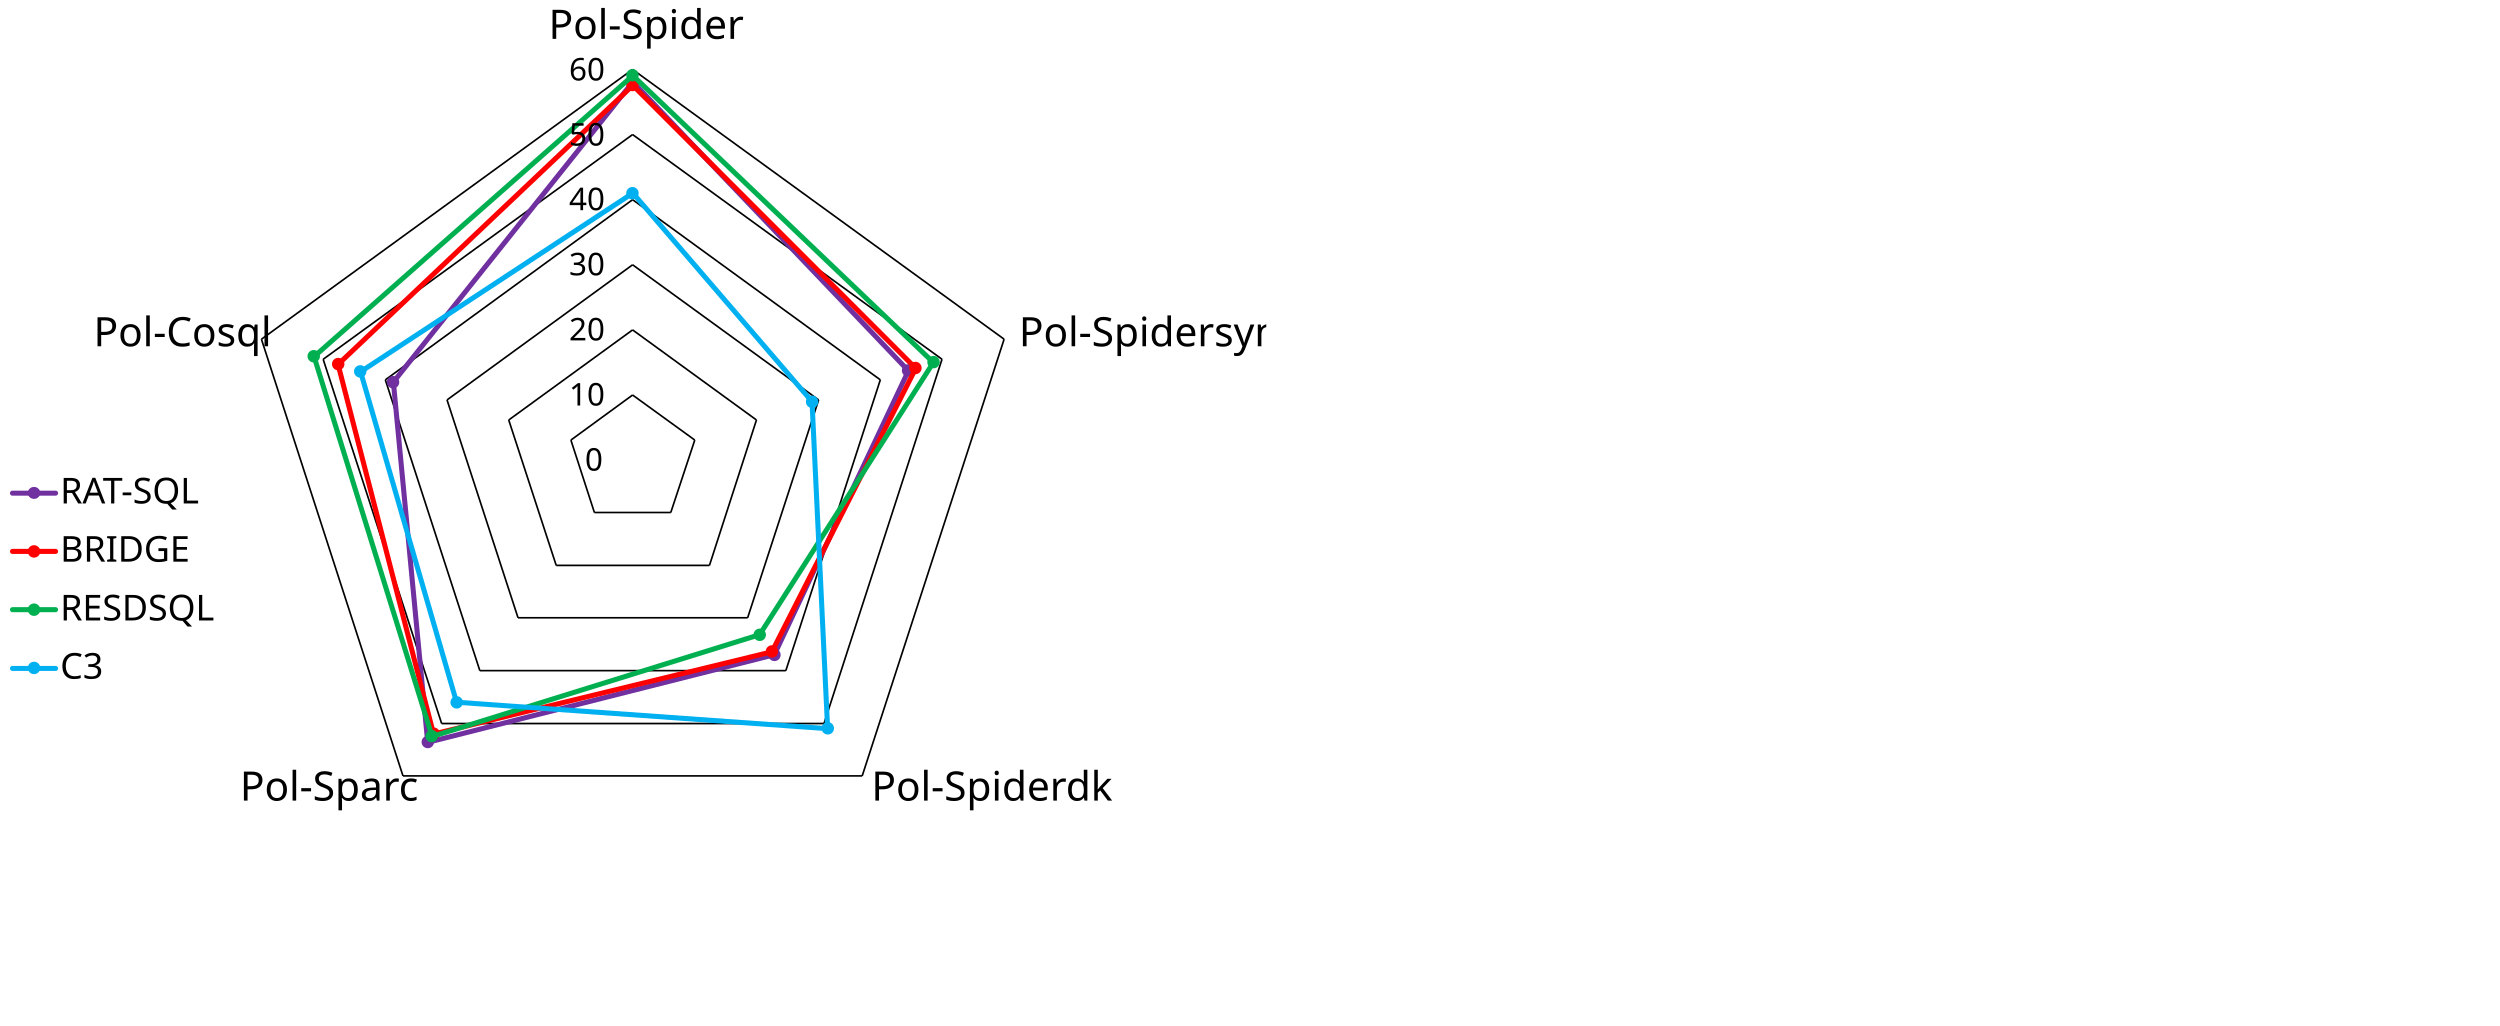
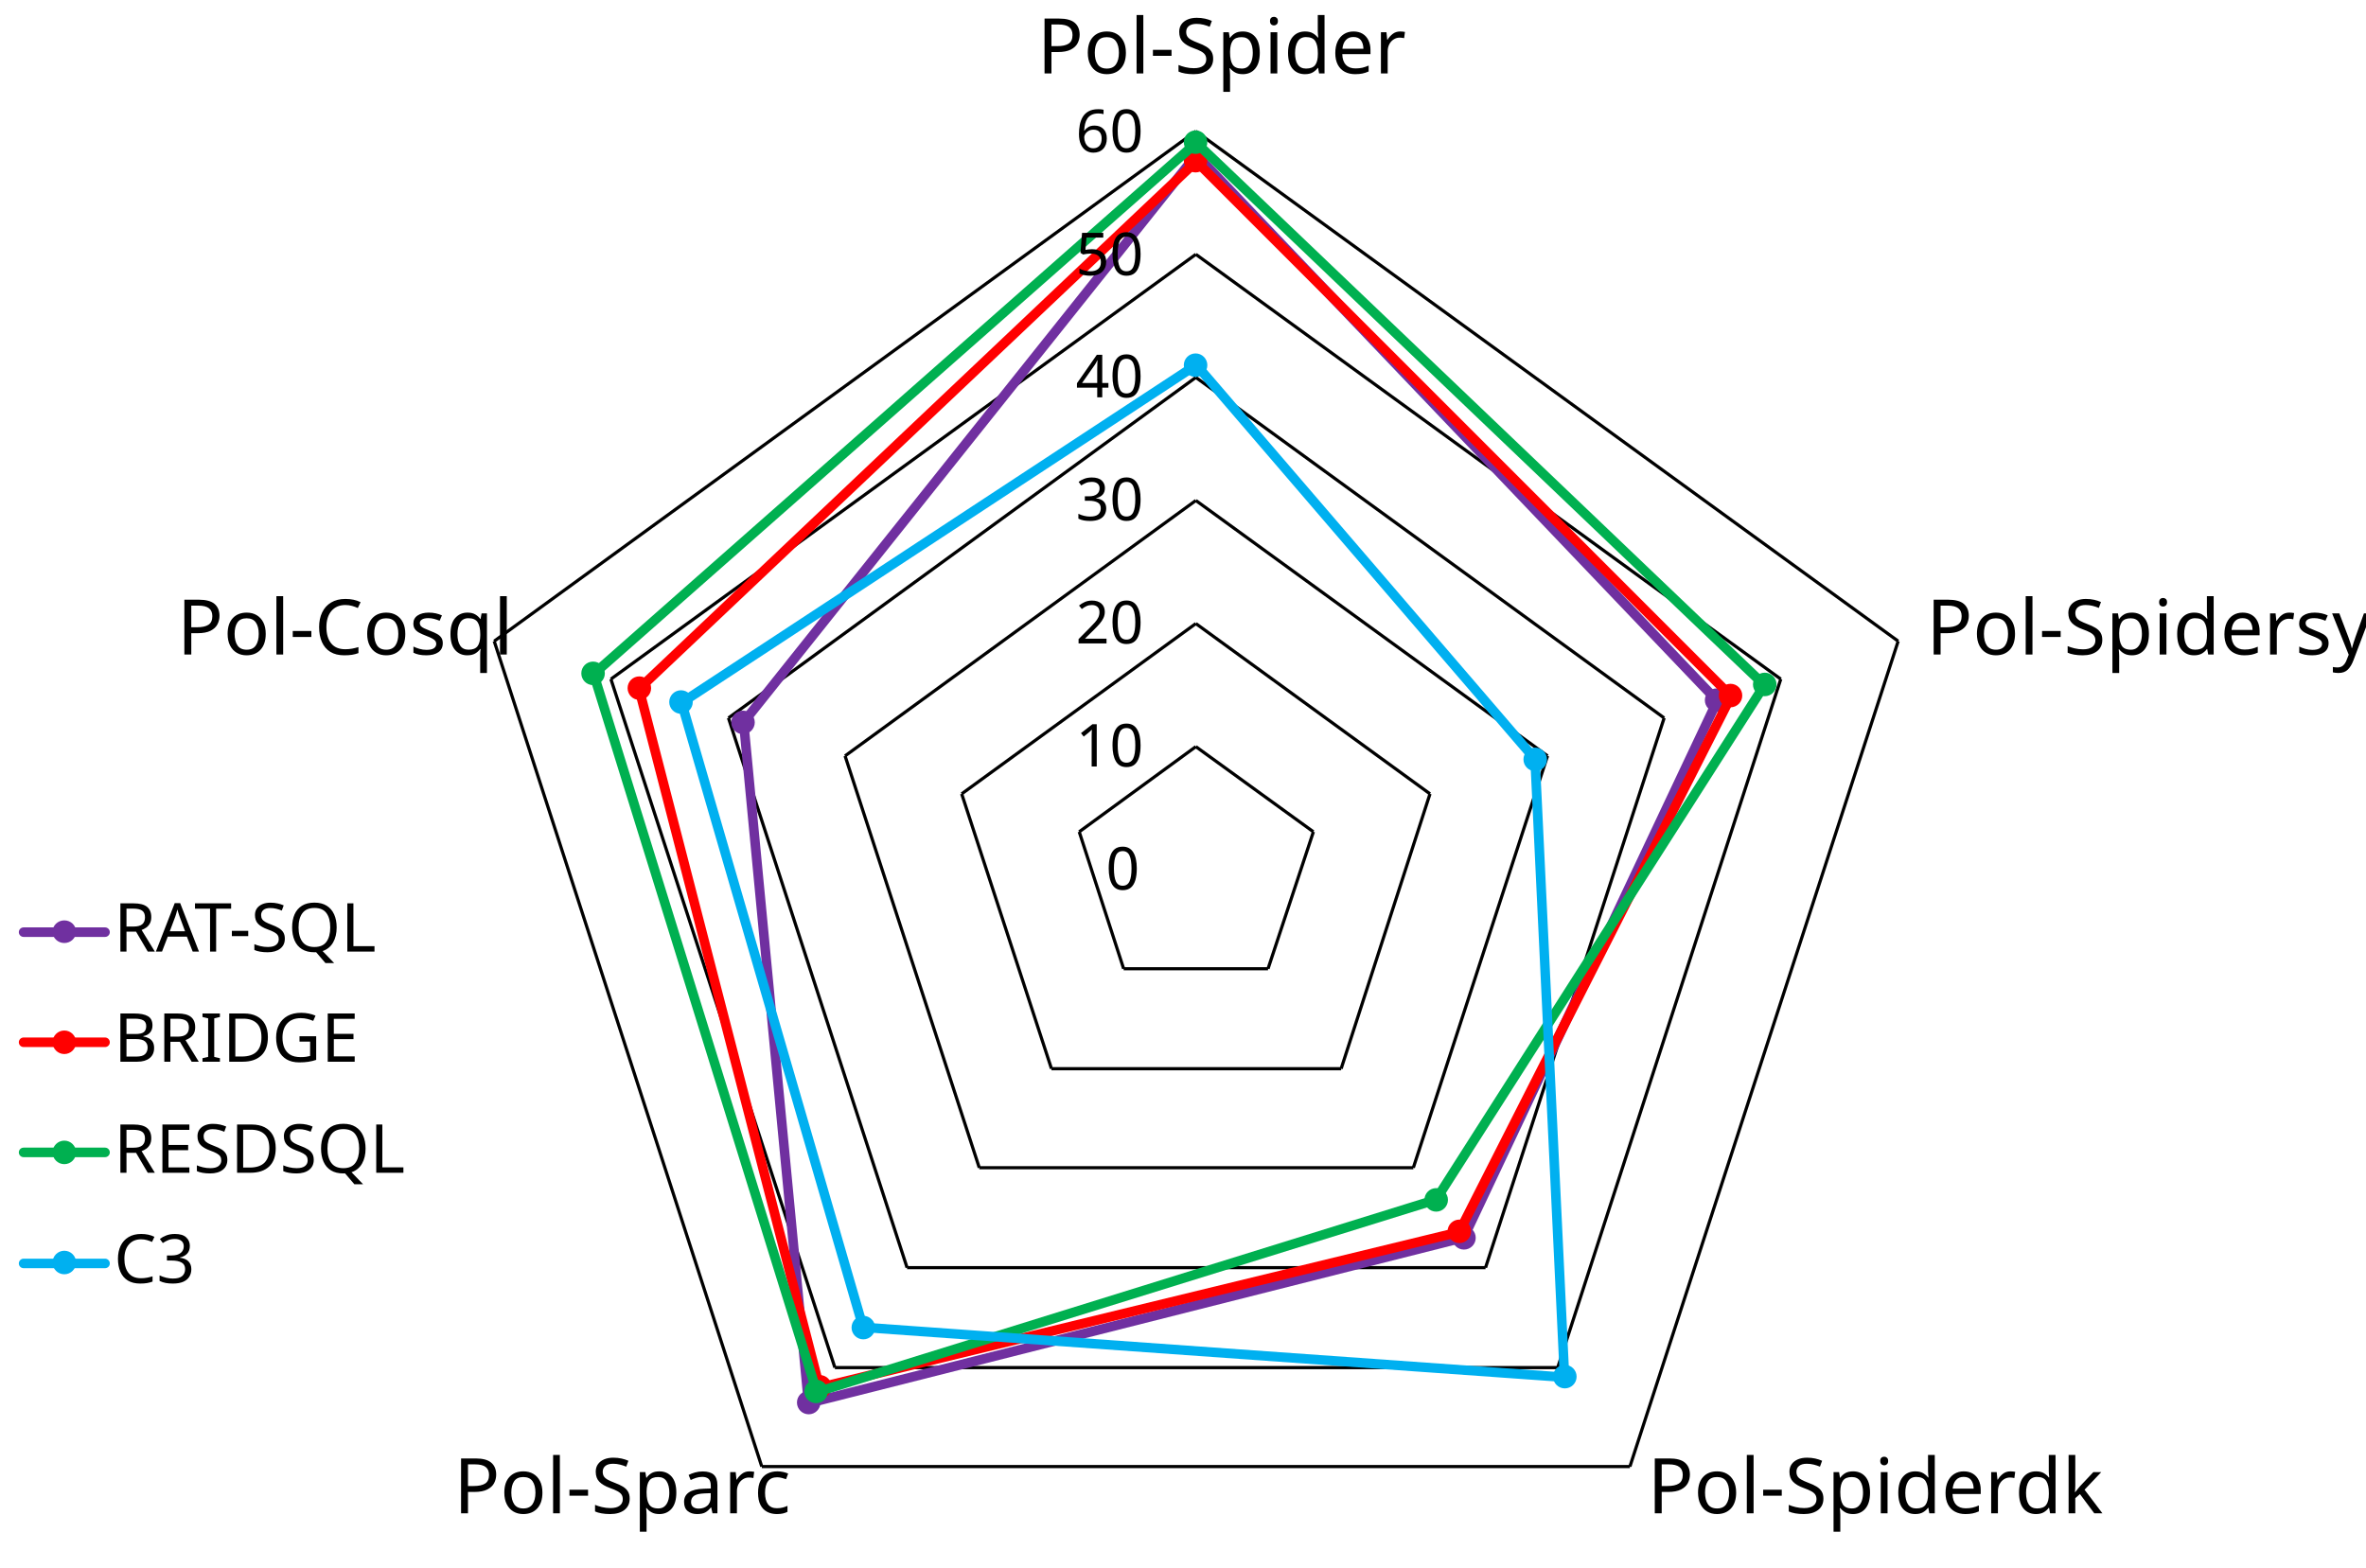
- <svg xmlns="http://www.w3.org/2000/svg" xml:space="preserve" overflow="hidden" viewBox="0.5 -8.33 5106.5 2094.33">
-   <defs>
+ <svg xmlns="http://www.w3.org/2000/svg" xml:space="preserve" overflow="hidden" viewBox="0.5 -8.33 2556.5 1694.33" version="1.1" id="svg1167" width="2556.5" height="1694.33">
+   <defs id="defs993">
    <clipPath id="clip0">
-       <rect x="2520" y="223" width="2587" height="1863" />
+       <rect x="2520" y="223" width="2587" height="1863" id="rect987" />
    </clipPath>
    <clipPath id="clip1">
-       <rect x="2519" y="223" width="2586" height="1861" />
+       <rect x="2519" y="223" width="2586" height="1861" id="rect990" />
    </clipPath>
  </defs>
-   <g clip-path="url(#clip0)" transform="translate(-2520 -223)">
-     <g>
-       <path d="M3812.63 1021.53 3939.63 1113.54M3939.63 1113.54 3890.63 1261.54M3890.63 1261.54 3734.62 1261.54M3734.62 1261.54 3686.62 1113.54M3686.62 1113.54 3812.63 1021.53M3812.63 888.529 4065.63 1072.54M4065.63 1072.54 3969.63 1369.55M3969.63 1369.55 3656.62 1369.55M3656.62 1369.55 3559.62 1072.54M3559.62 1072.54 3812.63 888.529M3812.63 755.525 4192.64 1031.53M4192.64 1031.53 4047.63 1476.55M4047.63 1476.55 3578.62 1476.55M3578.62 1476.55 3433.61 1031.53M3433.61 1031.53 3812.63 755.525M3812.63 622.521 4318.64 990.533M4318.64 990.533 4125.64 1584.55M4125.64 1584.55 3500.61 1584.55M3500.61 1584.55 3307.61 990.533M3307.61 990.533 3812.63 622.521M3812.63 489.516 4444.65 948.531M4444.65 948.531 4203.64 1692.56M4203.64 1692.56 3422.61 1692.56M3422.61 1692.56 3180.6 948.531M3180.6 948.531 3812.63 489.516M3812.63 356.5 4571.5 907.53M4571.5 907.53 4281.64 1799.5M4281.64 1799.5 3343.61 1799.5M3343.61 1799.5 3054.5 907.53M3054.5 907.53 3812.63 356.5" stroke="#000000" stroke-width="3.438" stroke-linejoin="round" stroke-miterlimit="10" fill="none" />
+   <g clip-path="url(#clip0)" transform="translate(-2520,-223)" id="g1165">
+     <g id="g997">
+       <path d="m 3812.63,1021.53 127,92.01 m 0,0 -49,148 m 0,0 h -156.01 m 0,0 -48,-148 m 0,0 126.01,-92.01 m 0,-133.001 253,184.011 m 0,0 -96,297.01 m 0,0 h -313.01 m 0,0 -97,-297.01 m 0,0 253.01,-184.011 m 0,-133.004 380.01,276.005 m 0,0 -145.01,445.02 m 0,0 h -469.01 m 0,0 -145.01,-445.02 m 0,0 379.02,-276.005 m 0,-133.004 506.01,368.012 m 0,0 -193,594.017 m 0,0 h -625.03 m 0,0 -193,-594.017 m 0,0 505.02,-368.012 m 0,-133.005 632.02,459.015 m 0,0 -241.01,744.029 m 0,0 h -781.03 m 0,0 -242.01,-744.029 m 0,0 632.03,-459.015 m 0,-133.016 758.87,551.03 m 0,0 -289.86,891.97 m 0,0 h -938.03 m 0,0 -289.11,-891.97 m 0,0 758.13,-551.03" stroke="#000000" stroke-width="3.438" stroke-linejoin="round" stroke-miterlimit="10" fill="none" id="path995" />
    </g>
-     <g>
-       <path d="M3324 995.033 3813.12 382 4376 972.032 4102.13 1552.05 3394.11 1731 3324 995.033" stroke="#7030A0" stroke-width="10.312" stroke-linecap="round" stroke-linejoin="round" stroke-miterlimit="10" fill="none" />
+     <g id="g1001">
+       <path d="M 3324,995.033 3813.12,382 4376,972.032 4102.13,1552.05 3394.11,1731 3324,995.033" stroke="#7030a0" stroke-width="10.312" stroke-linecap="round" stroke-linejoin="round" stroke-miterlimit="10" fill="none" id="path999" />
    </g>
-     <g>
-       <path d="M3823.33 382.313C3823.33 388.388 3818.41 393.312 3812.33 393.312 3806.26 393.312 3801.33 388.388 3801.33 382.313 3801.33 376.238 3806.26 371.313 3812.33 371.313 3818.41 371.313 3823.33 376.238 3823.33 382.313Z" stroke="#7030A0" stroke-width="3.438" stroke-linejoin="round" stroke-miterlimit="10" fill="#7030A0" />
-       <path d="M4386.33 971.313C4386.33 977.388 4381.41 982.312 4375.33 982.312 4369.26 982.312 4364.33 977.388 4364.33 971.313 4364.33 965.238 4369.26 960.313 4375.33 960.313 4381.41 960.313 4386.33 965.238 4386.33 971.313Z" stroke="#7030A0" stroke-width="3.438" stroke-linejoin="round" stroke-miterlimit="10" fill="#7030A0" />
-       <path d="M4113.33 1552.31C4113.33 1558.39 4108.41 1563.31 4102.33 1563.31 4096.26 1563.31 4091.33 1558.39 4091.33 1552.31 4091.33 1546.24 4096.26 1541.31 4102.33 1541.31 4108.41 1541.31 4113.33 1546.24 4113.33 1552.31Z" stroke="#7030A0" stroke-width="3.438" stroke-linejoin="round" stroke-miterlimit="10" fill="#7030A0" />
-       <path d="M3405.33 1730.31C3405.33 1736.39 3400.41 1741.31 3394.33 1741.31 3388.26 1741.31 3383.33 1736.39 3383.33 1730.31 3383.33 1724.24 3388.26 1719.31 3394.33 1719.31 3400.41 1719.31 3405.33 1724.24 3405.33 1730.31Z" stroke="#7030A0" stroke-width="3.438" stroke-linejoin="round" stroke-miterlimit="10" fill="#7030A0" />
-       <path d="M3334.33 995.313C3334.33 1001.39 3329.41 1006.31 3323.33 1006.31 3317.26 1006.31 3312.33 1001.39 3312.33 995.313 3312.33 989.238 3317.26 984.313 3323.33 984.313 3329.41 984.313 3334.33 989.238 3334.33 995.313Z" stroke="#7030A0" stroke-width="3.438" stroke-linejoin="round" stroke-miterlimit="10" fill="#7030A0" />
+     <g id="g1013">
+       <path d="m 3823.33,382.313 c 0,6.075 -4.92,10.999 -11,10.999 -6.07,0 -11,-4.924 -11,-10.999 0,-6.075 4.93,-11 11,-11 6.08,0 11,4.925 11,11 z" stroke="#7030a0" stroke-width="3.438" stroke-linejoin="round" stroke-miterlimit="10" fill="#7030a0" id="path1003" />
+       <path d="m 4386.33,971.313 c 0,6.075 -4.92,10.999 -11,10.999 -6.07,0 -11,-4.924 -11,-10.999 0,-6.075 4.93,-11 11,-11 6.08,0 11,4.925 11,11 z" stroke="#7030a0" stroke-width="3.438" stroke-linejoin="round" stroke-miterlimit="10" fill="#7030a0" id="path1005" />
+       <path d="m 4113.33,1552.31 c 0,6.08 -4.92,11 -11,11 -6.07,0 -11,-4.92 -11,-11 0,-6.07 4.93,-11 11,-11 6.08,0 11,4.93 11,11 z" stroke="#7030a0" stroke-width="3.438" stroke-linejoin="round" stroke-miterlimit="10" fill="#7030a0" id="path1007" />
+       <path d="m 3405.33,1730.31 c 0,6.08 -4.92,11 -11,11 -6.07,0 -11,-4.92 -11,-11 0,-6.07 4.93,-11 11,-11 6.08,0 11,4.93 11,11 z" stroke="#7030a0" stroke-width="3.438" stroke-linejoin="round" stroke-miterlimit="10" fill="#7030a0" id="path1009" />
+       <path d="m 3334.33,995.313 c 0,6.077 -4.92,10.997 -11,10.997 -6.07,0 -11,-4.92 -11,-10.997 0,-6.075 4.93,-11 11,-11 6.08,0 11,4.925 11,11 z" stroke="#7030a0" stroke-width="3.438" stroke-linejoin="round" stroke-miterlimit="10" fill="#7030a0" id="path1011" />
    </g>
-     <g>
-       <path d="M3211 959.031 3813.12 389 4391 967.032 4097.13 1546.05 3406.11 1714 3211 959.031" stroke="#FF0000" stroke-width="10.312" stroke-linecap="round" stroke-linejoin="round" stroke-miterlimit="10" fill="none" />
+     <g id="g1017">
+       <path d="M 3211,959.031 3813.12,389 4391,967.032 4097.13,1546.05 3406.11,1714 3211,959.031" stroke="#ff0000" stroke-width="10.312" stroke-linecap="round" stroke-linejoin="round" stroke-miterlimit="10" fill="none" id="path1015" />
    </g>
-     <g>
-       <path d="M3823.33 388.313C3823.33 394.388 3818.41 399.312 3812.33 399.312 3806.26 399.312 3801.33 394.388 3801.33 388.313 3801.33 382.238 3806.26 377.313 3812.33 377.313 3818.41 377.313 3823.33 382.238 3823.33 388.313Z" stroke="#FF0000" stroke-width="3.438" stroke-linejoin="round" stroke-miterlimit="10" fill="#FF0000" />
-       <path d="M4401.33 966.313C4401.33 972.388 4396.41 977.312 4390.33 977.312 4384.26 977.312 4379.33 972.388 4379.33 966.313 4379.33 960.238 4384.26 955.313 4390.33 955.313 4396.41 955.313 4401.33 960.238 4401.33 966.313Z" stroke="#FF0000" stroke-width="3.438" stroke-linejoin="round" stroke-miterlimit="10" fill="#FF0000" />
-       <path d="M4108.33 1545.31C4108.33 1551.39 4103.41 1556.31 4097.33 1556.31 4091.26 1556.31 4086.33 1551.39 4086.33 1545.31 4086.33 1539.24 4091.26 1534.31 4097.33 1534.31 4103.41 1534.31 4108.33 1539.24 4108.33 1545.31Z" stroke="#FF0000" stroke-width="3.438" stroke-linejoin="round" stroke-miterlimit="10" fill="#FF0000" />
-       <path d="M3417.33 1713.31C3417.33 1719.39 3412.41 1724.31 3406.33 1724.31 3400.26 1724.31 3395.33 1719.39 3395.33 1713.31 3395.33 1707.24 3400.26 1702.31 3406.33 1702.31 3412.41 1702.31 3417.33 1707.24 3417.33 1713.31Z" stroke="#FF0000" stroke-width="3.438" stroke-linejoin="round" stroke-miterlimit="10" fill="#FF0000" />
-       <path d="M3222.33 958.313C3222.33 964.388 3217.41 969.312 3211.33 969.312 3205.26 969.312 3200.33 964.388 3200.33 958.313 3200.33 952.238 3205.26 947.313 3211.33 947.313 3217.41 947.313 3222.33 952.238 3222.33 958.313Z" stroke="#FF0000" stroke-width="3.438" stroke-linejoin="round" stroke-miterlimit="10" fill="#FF0000" />
+     <g id="g1029">
+       <path d="m 3823.33,388.313 c 0,6.075 -4.92,10.999 -11,10.999 -6.07,0 -11,-4.924 -11,-10.999 0,-6.075 4.93,-11 11,-11 6.08,0 11,4.925 11,11 z" stroke="#ff0000" stroke-width="3.438" stroke-linejoin="round" stroke-miterlimit="10" fill="#ff0000" id="path1019" />
+       <path d="m 4401.33,966.313 c 0,6.075 -4.92,10.999 -11,10.999 -6.07,0 -11,-4.924 -11,-10.999 0,-6.075 4.93,-11 11,-11 6.08,0 11,4.925 11,11 z" stroke="#ff0000" stroke-width="3.438" stroke-linejoin="round" stroke-miterlimit="10" fill="#ff0000" id="path1021" />
+       <path d="m 4108.33,1545.31 c 0,6.08 -4.92,11 -11,11 -6.07,0 -11,-4.92 -11,-11 0,-6.07 4.93,-11 11,-11 6.08,0 11,4.93 11,11 z" stroke="#ff0000" stroke-width="3.438" stroke-linejoin="round" stroke-miterlimit="10" fill="#ff0000" id="path1023" />
+       <path d="m 3417.33,1713.31 c 0,6.08 -4.92,11 -11,11 -6.07,0 -11,-4.92 -11,-11 0,-6.07 4.93,-11 11,-11 6.08,0 11,4.93 11,11 z" stroke="#ff0000" stroke-width="3.438" stroke-linejoin="round" stroke-miterlimit="10" fill="#ff0000" id="path1025" />
+       <path d="m 3222.33,958.313 c 0,6.075 -4.92,10.999 -11,10.999 -6.07,0 -11,-4.924 -11,-10.999 0,-6.075 4.93,-11 11,-11 6.08,0 11,4.925 11,11 z" stroke="#ff0000" stroke-width="3.438" stroke-linejoin="round" stroke-miterlimit="10" fill="#ff0000" id="path1027" />
    </g>
-     <g>
-       <path d="M3162 943.031 3813.13 369 4427 955.031 4072.13 1511.05 3403.11 1719 3162 943.031" stroke="#00B050" stroke-width="10.312" stroke-linecap="round" stroke-linejoin="round" stroke-miterlimit="10" fill="none" />
+     <g id="g1033">
+       <path d="M 3162,943.031 3813.13,369 4427,955.031 4072.13,1511.05 3403.11,1719 3162,943.031" stroke="#00b050" stroke-width="10.312" stroke-linecap="round" stroke-linejoin="round" stroke-miterlimit="10" fill="none" id="path1031" />
    </g>
-     <g>
-       <path d="M3823.33 368.313C3823.33 374.388 3818.41 379.312 3812.33 379.312 3806.26 379.312 3801.33 374.388 3801.33 368.313 3801.33 362.238 3806.26 357.313 3812.33 357.313 3818.41 357.313 3823.33 362.238 3823.33 368.313Z" stroke="#00B050" stroke-width="3.438" stroke-linejoin="round" stroke-miterlimit="10" fill="#00B050" />
-       <path d="M4438.33 954.313C4438.33 960.388 4433.41 965.312 4427.33 965.312 4421.26 965.312 4416.33 960.388 4416.33 954.313 4416.33 948.238 4421.26 943.313 4427.33 943.313 4433.41 943.313 4438.33 948.238 4438.33 954.313Z" stroke="#00B050" stroke-width="3.438" stroke-linejoin="round" stroke-miterlimit="10" fill="#00B050" />
-       <path d="M4083.33 1511.31C4083.33 1517.39 4078.41 1522.31 4072.33 1522.31 4066.26 1522.31 4061.33 1517.39 4061.33 1511.31 4061.33 1505.24 4066.26 1500.31 4072.33 1500.31 4078.41 1500.31 4083.33 1505.24 4083.33 1511.31Z" stroke="#00B050" stroke-width="3.438" stroke-linejoin="round" stroke-miterlimit="10" fill="#00B050" />
-       <path d="M3413.33 1718.31C3413.33 1724.39 3408.41 1729.31 3402.33 1729.31 3396.26 1729.31 3391.33 1724.39 3391.33 1718.31 3391.33 1712.24 3396.26 1707.31 3402.33 1707.31 3408.41 1707.31 3413.33 1712.24 3413.33 1718.31Z" stroke="#00B050" stroke-width="3.438" stroke-linejoin="round" stroke-miterlimit="10" fill="#00B050" />
-       <path d="M3172.33 942.313C3172.33 948.388 3167.41 953.312 3161.33 953.312 3155.26 953.312 3150.33 948.388 3150.33 942.313 3150.33 936.238 3155.26 931.313 3161.33 931.313 3167.41 931.313 3172.33 936.238 3172.33 942.313Z" stroke="#00B050" stroke-width="3.438" stroke-linejoin="round" stroke-miterlimit="10" fill="#00B050" />
+     <g id="g1045">
+       <path d="m 3823.33,368.313 c 0,6.075 -4.92,10.999 -11,10.999 -6.07,0 -11,-4.924 -11,-10.999 0,-6.075 4.93,-11 11,-11 6.08,0 11,4.925 11,11 z" stroke="#00b050" stroke-width="3.438" stroke-linejoin="round" stroke-miterlimit="10" fill="#00b050" id="path1035" />
+       <path d="m 4438.33,954.313 c 0,6.075 -4.92,10.999 -11,10.999 -6.07,0 -11,-4.924 -11,-10.999 0,-6.075 4.93,-11 11,-11 6.08,0 11,4.925 11,11 z" stroke="#00b050" stroke-width="3.438" stroke-linejoin="round" stroke-miterlimit="10" fill="#00b050" id="path1037" />
+       <path d="m 4083.33,1511.31 c 0,6.08 -4.92,11 -11,11 -6.07,0 -11,-4.92 -11,-11 0,-6.07 4.93,-11 11,-11 6.08,0 11,4.93 11,11 z" stroke="#00b050" stroke-width="3.438" stroke-linejoin="round" stroke-miterlimit="10" fill="#00b050" id="path1039" />
+       <path d="m 3413.33,1718.31 c 0,6.08 -4.92,11 -11,11 -6.07,0 -11,-4.92 -11,-11 0,-6.07 4.93,-11 11,-11 6.08,0 11,4.93 11,11 z" stroke="#00b050" stroke-width="3.438" stroke-linejoin="round" stroke-miterlimit="10" fill="#00b050" id="path1041" />
+       <path d="m 3172.33,942.313 c 0,6.075 -4.92,10.999 -11,10.999 -6.07,0 -11,-4.924 -11,-10.999 0,-6.075 4.93,-11 11,-11 6.08,0 11,4.925 11,11 z" stroke="#00b050" stroke-width="3.438" stroke-linejoin="round" stroke-miterlimit="10" fill="#00b050" id="path1043" />
    </g>
-     <g>
-       <path d="M3257 974.032 3813.12 609 4179.14 1035.03 4211 1703 3453.11 1649.05 3257 974.032" stroke="#00B0F0" stroke-width="10.312" stroke-linecap="round" stroke-linejoin="round" stroke-miterlimit="10" fill="none" />
+     <g id="g1049">
+       <path d="M 3257,974.032 3813.12,609 4179.14,1035.03 4211,1703 3453.11,1649.05 3257,974.032" stroke="#00b0f0" stroke-width="10.312" stroke-linecap="round" stroke-linejoin="round" stroke-miterlimit="10" fill="none" id="path1047" />
    </g>
-     <g>
-       <path d="M3823.33 609.313C3823.33 615.388 3818.41 620.312 3812.33 620.312 3806.26 620.312 3801.33 615.388 3801.33 609.313 3801.33 603.238 3806.26 598.313 3812.33 598.313 3818.41 598.313 3823.33 603.238 3823.33 609.313Z" stroke="#00B0F0" stroke-width="3.438" stroke-linejoin="round" stroke-miterlimit="10" fill="#00B0F0" />
-       <path d="M4190.33 1035.31C4190.33 1041.39 4185.41 1046.31 4179.33 1046.31 4173.26 1046.31 4168.33 1041.39 4168.33 1035.31 4168.33 1029.24 4173.26 1024.31 4179.33 1024.31 4185.41 1024.31 4190.33 1029.24 4190.33 1035.31Z" stroke="#00B0F0" stroke-width="3.438" stroke-linejoin="round" stroke-miterlimit="10" fill="#00B0F0" />
-       <path d="M4222.33 1702.31C4222.33 1708.39 4217.41 1713.31 4211.33 1713.31 4205.26 1713.31 4200.33 1708.39 4200.33 1702.31 4200.33 1696.24 4205.26 1691.31 4211.33 1691.31 4217.41 1691.31 4222.33 1696.24 4222.33 1702.31Z" stroke="#00B0F0" stroke-width="3.438" stroke-linejoin="round" stroke-miterlimit="10" fill="#00B0F0" />
-       <path d="M3464.33 1649.31C3464.33 1655.39 3459.41 1660.31 3453.33 1660.31 3447.26 1660.31 3442.33 1655.39 3442.33 1649.31 3442.33 1643.24 3447.26 1638.31 3453.33 1638.31 3459.41 1638.31 3464.33 1643.24 3464.33 1649.31Z" stroke="#00B0F0" stroke-width="3.438" stroke-linejoin="round" stroke-miterlimit="10" fill="#00B0F0" />
-       <path d="M3267.33 973.313C3267.33 979.388 3262.41 984.312 3256.33 984.312 3250.26 984.312 3245.33 979.388 3245.33 973.313 3245.33 967.238 3250.26 962.313 3256.33 962.313 3262.41 962.313 3267.33 967.238 3267.33 973.313Z" stroke="#00B0F0" stroke-width="3.438" stroke-linejoin="round" stroke-miterlimit="10" fill="#00B0F0" />
+     <g id="g1061">
+       <path d="m 3823.33,609.313 c 0,6.075 -4.92,10.999 -11,10.999 -6.07,0 -11,-4.924 -11,-10.999 0,-6.075 4.93,-11 11,-11 6.08,0 11,4.925 11,11 z" stroke="#00b0f0" stroke-width="3.438" stroke-linejoin="round" stroke-miterlimit="10" fill="#00b0f0" id="path1051" />
+       <path d="m 4190.33,1035.31 c 0,6.08 -4.92,11 -11,11 -6.07,0 -11,-4.92 -11,-11 0,-6.07 4.93,-11 11,-11 6.08,0 11,4.93 11,11 z" stroke="#00b0f0" stroke-width="3.438" stroke-linejoin="round" stroke-miterlimit="10" fill="#00b0f0" id="path1053" />
+       <path d="m 4222.33,1702.31 c 0,6.08 -4.92,11 -11,11 -6.07,0 -11,-4.92 -11,-11 0,-6.07 4.93,-11 11,-11 6.08,0 11,4.93 11,11 z" stroke="#00b0f0" stroke-width="3.438" stroke-linejoin="round" stroke-miterlimit="10" fill="#00b0f0" id="path1055" />
+       <path d="m 3464.33,1649.31 c 0,6.08 -4.92,11 -11,11 -6.07,0 -11,-4.92 -11,-11 0,-6.07 4.93,-11 11,-11 6.08,0 11,4.93 11,11 z" stroke="#00b0f0" stroke-width="3.438" stroke-linejoin="round" stroke-miterlimit="10" fill="#00b0f0" id="path1057" />
+       <path d="m 3267.33,973.313 c 0,6.075 -4.92,10.999 -11,10.999 -6.07,0 -11,-4.924 -11,-10.999 0,-6.075 4.93,-11 11,-11 6.08,0 11,4.925 11,11 z" stroke="#00b0f0" stroke-width="3.438" stroke-linejoin="round" stroke-miterlimit="10" fill="#00b0f0" id="path1059" />
    </g>
-     <g>
-       <text font-family="Calibri,Calibri_MSFontService,sans-serif" font-weight="400" font-size="64" transform="matrix(1 0 0 1 3715.35 1176)">0</text>
+     <g id="g1065">
+       <text font-family="Calibri, Calibri_MSFontService, sans-serif" font-weight="400" font-size="64px" transform="translate(3715.35,1176)" id="text1063">0</text>
    </g>
-     <g>
-       <text font-family="Calibri,Calibri_MSFontService,sans-serif" font-weight="400" font-size="64" transform="matrix(1 0 0 1 3682.83 1043)">10</text>
+     <g id="g1069">
+       <text font-family="Calibri, Calibri_MSFontService, sans-serif" font-weight="400" font-size="64px" transform="translate(3682.83,1043)" id="text1067">10</text>
    </g>
-     <g>
-       <text font-family="Calibri,Calibri_MSFontService,sans-serif" font-weight="400" font-size="64" transform="matrix(1 0 0 1 3682.83 910)">20</text>
+     <g id="g1073">
+       <text font-family="Calibri, Calibri_MSFontService, sans-serif" font-weight="400" font-size="64px" transform="translate(3682.83,910)" id="text1071">20</text>
    </g>
-     <g>
-       <text font-family="Calibri,Calibri_MSFontService,sans-serif" font-weight="400" font-size="64" transform="matrix(1 0 0 1 3682.83 777)">30</text>
+     <g id="g1077">
+       <text font-family="Calibri, Calibri_MSFontService, sans-serif" font-weight="400" font-size="64px" transform="translate(3682.83,777)" id="text1075">30</text>
    </g>
-     <g>
-       <text font-family="Calibri,Calibri_MSFontService,sans-serif" font-weight="400" font-size="64" transform="matrix(1 0 0 1 3682.83 644)">40</text>
+     <g id="g1081">
+       <text font-family="Calibri, Calibri_MSFontService, sans-serif" font-weight="400" font-size="64px" transform="translate(3682.83,644)" id="text1079">40</text>
    </g>
-     <g>
-       <text font-family="Calibri,Calibri_MSFontService,sans-serif" font-weight="400" font-size="64" transform="matrix(1 0 0 1 3682.83 512)">50</text>
+     <g id="g1085">
+       <text font-family="Calibri, Calibri_MSFontService, sans-serif" font-weight="400" font-size="64px" transform="translate(3682.83,512)" id="text1083">50</text>
    </g>
-     <g>
-       <text font-family="Calibri,Calibri_MSFontService,sans-serif" font-weight="400" font-size="64" transform="matrix(1 0 0 1 3682.83 379)">60</text>
+     <g id="g1089">
+       <text font-family="Calibri, Calibri_MSFontService, sans-serif" font-weight="400" font-size="64px" transform="translate(3682.83,379)" id="text1087">60</text>
    </g>
-     <g clip-path="url(#clip1)">
-       <text font-family="Calibri,Calibri_MSFontService,sans-serif" font-weight="400" font-size="83" transform="matrix(1 0 0 1 3641.1 294)">Pol-Spider</text>
+     <g clip-path="url(#clip1)" id="g1093">
+       <text font-family="Calibri, Calibri_MSFontService, sans-serif" font-weight="400" font-size="83px" transform="translate(3641.1,294)" id="text1091">Pol-Spider</text>
    </g>
-     <g>
-       <text font-family="Calibri,Calibri_MSFontService,sans-serif" font-weight="400" font-size="83" transform="matrix(1 0 0 1 4601.82 922)">Pol-Spidersyn</text>
+     <g id="g1097">
+       <text font-family="Calibri, Calibri_MSFontService, sans-serif" font-weight="400" font-size="83px" transform="translate(4601.82,922)" id="text1095">Pol-Spidersyn</text>
    </g>
-     <g>
-       <text font-family="Calibri,Calibri_MSFontService,sans-serif" font-weight="400" font-size="83" transform="matrix(1 0 0 1 4300.48 1850)">Pol-Spiderdk</text>
+     <g id="g1101">
+       <text font-family="Calibri, Calibri_MSFontService, sans-serif" font-weight="400" font-size="83px" transform="translate(4300.48,1850)" id="text1099">Pol-Spiderdk</text>
    </g>
-     <g>
-       <text font-family="Calibri,Calibri_MSFontService,sans-serif" font-weight="400" font-size="83" transform="matrix(1 0 0 1 3010.65 1850)">Pol-Sparc</text>
+     <g id="g1105">
+       <text font-family="Calibri, Calibri_MSFontService, sans-serif" font-weight="400" font-size="83px" transform="translate(3010.65,1850)" id="text1103">Pol-Sparc</text>
    </g>
-     <g>
-       <text font-family="Calibri,Calibri_MSFontService,sans-serif" font-weight="400" font-size="83" transform="matrix(1 0 0 1 2711.67 922)">Pol-Cosql</text>
+     <g id="g1109">
+       <text font-family="Calibri, Calibri_MSFontService, sans-serif" font-weight="400" font-size="83px" transform="translate(2711.67,922)" id="text1107">Pol-Cosql</text>
    </g>
-     <g>
-       <rect x="2523.5" y="1161.5" width="409" height="478" stroke="#7030A0" stroke-width="0" stroke-linejoin="round" stroke-miterlimit="10" fill="none" />
+     <g id="g1113">
+       <rect x="2523.5" y="1161.5" width="409" height="478" stroke="#7030a0" stroke-width="0" stroke-linejoin="round" stroke-miterlimit="10" fill="none" id="rect1111" />
    </g>
-     <g>
-       <path d="M2546 1222 2634 1222" stroke="#7030A0" stroke-width="10.312" stroke-linecap="round" stroke-linejoin="round" stroke-miterlimit="10" fill="none" fill-rule="evenodd" />
+     <g id="g1117">
+       <path d="m 2546,1222 h 88" stroke="#7030a0" stroke-width="10.312" stroke-linecap="round" stroke-linejoin="round" stroke-miterlimit="10" fill="none" fill-rule="evenodd" id="path1115" />
    </g>
-     <g>
-       <path d="M2601 1221.5C2601 1227.31 2596.07 1232.02 2590 1232.02 2583.93 1232.02 2579 1227.31 2579 1221.5 2579 1215.69 2583.93 1210.98 2590 1210.98 2596.07 1210.98 2601 1215.69 2601 1221.5Z" stroke="#7030A0" stroke-width="3.438" stroke-linejoin="round" stroke-miterlimit="10" fill="#7030A0" />
+     <g id="g1121">
+       <path d="m 2601,1221.5 c 0,5.81 -4.93,10.52 -11,10.52 -6.07,0 -11,-4.71 -11,-10.52 0,-5.81 4.93,-10.52 11,-10.52 6.07,0 11,4.71 11,10.52 z" stroke="#7030a0" stroke-width="3.438" stroke-linejoin="round" stroke-miterlimit="10" fill="#7030a0" id="path1119" />
    </g>
-     <g>
-       <text font-family="Calibri,Calibri_MSFontService,sans-serif" font-weight="400" font-size="73" transform="matrix(1 0 0 1 2643.51 1243)">RAT-SQL</text>
+     <g id="g1125">
+       <text font-family="Calibri, Calibri_MSFontService, sans-serif" font-weight="400" font-size="73px" transform="translate(2643.51,1243)" id="text1123">RAT-SQL</text>
    </g>
-     <g>
-       <path d="M2546 1341 2634 1341" stroke="#FF0000" stroke-width="10.312" stroke-linecap="round" stroke-linejoin="round" stroke-miterlimit="10" fill="none" fill-rule="evenodd" />
+     <g id="g1129">
+       <path d="m 2546,1341 h 88" stroke="#ff0000" stroke-width="10.312" stroke-linecap="round" stroke-linejoin="round" stroke-miterlimit="10" fill="none" fill-rule="evenodd" id="path1127" />
    </g>
-     <g>
-       <path d="M2601 1341C2601 1347.07 2596.07 1352 2590 1352 2583.93 1352 2579 1347.07 2579 1341 2579 1334.92 2583.93 1330 2590 1330 2596.07 1330 2601 1334.92 2601 1341Z" stroke="#FF0000" stroke-width="3.438" stroke-linejoin="round" stroke-miterlimit="10" fill="#FF0000" />
+     <g id="g1133">
+       <path d="m 2601,1341 c 0,6.07 -4.93,11 -11,11 -6.07,0 -11,-4.93 -11,-11 0,-6.08 4.93,-11 11,-11 6.07,0 11,4.92 11,11 z" stroke="#ff0000" stroke-width="3.438" stroke-linejoin="round" stroke-miterlimit="10" fill="#ff0000" id="path1131" />
    </g>
-     <g>
-       <text font-family="Calibri,Calibri_MSFontService,sans-serif" font-weight="400" font-size="73" transform="matrix(1 0 0 1 2643.51 1362)">BRIDGE</text>
+     <g id="g1137">
+       <text font-family="Calibri, Calibri_MSFontService, sans-serif" font-weight="400" font-size="73px" transform="translate(2643.51,1362)" id="text1135">BRIDGE</text>
    </g>
-     <g>
-       <path d="M2546 1460 2634 1460" stroke="#00B050" stroke-width="10.312" stroke-linecap="round" stroke-linejoin="round" stroke-miterlimit="10" fill="none" fill-rule="evenodd" />
+     <g id="g1141">
+       <path d="m 2546,1460 h 88" stroke="#00b050" stroke-width="10.312" stroke-linecap="round" stroke-linejoin="round" stroke-miterlimit="10" fill="none" fill-rule="evenodd" id="path1139" />
    </g>
-     <g>
-       <path d="M2601 1460C2601 1466.07 2596.07 1471 2590 1471 2583.93 1471 2579 1466.07 2579 1460 2579 1453.92 2583.93 1449 2590 1449 2596.07 1449 2601 1453.92 2601 1460Z" stroke="#00B050" stroke-width="3.438" stroke-linejoin="round" stroke-miterlimit="10" fill="#00B050" />
+     <g id="g1145">
+       <path d="m 2601,1460 c 0,6.07 -4.93,11 -11,11 -6.07,0 -11,-4.93 -11,-11 0,-6.08 4.93,-11 11,-11 6.07,0 11,4.92 11,11 z" stroke="#00b050" stroke-width="3.438" stroke-linejoin="round" stroke-miterlimit="10" fill="#00b050" id="path1143" />
    </g>
-     <g>
-       <text font-family="Calibri,Calibri_MSFontService,sans-serif" font-weight="400" font-size="73" transform="matrix(1 0 0 1 2643.51 1482)">RESDSQL</text>
+     <g id="g1149">
+       <text font-family="Calibri, Calibri_MSFontService, sans-serif" font-weight="400" font-size="73px" transform="translate(2643.51,1482)" id="text1147">RESDSQL</text>
    </g>
-     <g>
-       <path d="M2546 1580 2634 1580" stroke="#00B0F0" stroke-width="10.312" stroke-linecap="round" stroke-linejoin="round" stroke-miterlimit="10" fill="none" fill-rule="evenodd" />
+     <g id="g1153">
+       <path d="m 2546,1580 h 88" stroke="#00b0f0" stroke-width="10.312" stroke-linecap="round" stroke-linejoin="round" stroke-miterlimit="10" fill="none" fill-rule="evenodd" id="path1151" />
    </g>
-     <g>
-       <path d="M2601 1579C2601 1585.07 2596.07 1590 2590 1590 2583.93 1590 2579 1585.07 2579 1579 2579 1572.92 2583.93 1568 2590 1568 2596.07 1568 2601 1572.92 2601 1579Z" stroke="#00B0F0" stroke-width="3.438" stroke-linejoin="round" stroke-miterlimit="10" fill="#00B0F0" />
+     <g id="g1157">
+       <path d="m 2601,1579 c 0,6.07 -4.93,11 -11,11 -6.07,0 -11,-4.93 -11,-11 0,-6.08 4.93,-11 11,-11 6.07,0 11,4.92 11,11 z" stroke="#00b0f0" stroke-width="3.438" stroke-linejoin="round" stroke-miterlimit="10" fill="#00b0f0" id="path1155" />
    </g>
-     <g>
-       <text font-family="Calibri,Calibri_MSFontService,sans-serif" font-weight="400" font-size="73" transform="matrix(1 0 0 1 2643.51 1601)">C3</text>
+     <g id="g1161">
+       <text font-family="Calibri, Calibri_MSFontService, sans-serif" font-weight="400" font-size="73px" transform="translate(2643.51,1601)" id="text1159">C3</text>
    </g>
-     <rect x="2520.5" y="224.5" width="2586" height="1861" stroke="#D9D9D9" stroke-width="0" stroke-linejoin="round" stroke-miterlimit="10" stroke-opacity="0" fill="none" />
+     <rect x="2520.5" y="224.5" width="2586" height="1861" stroke="#d9d9d9" stroke-width="0" stroke-linejoin="round" stroke-miterlimit="10" stroke-opacity="0" fill="none" id="rect1163" />
  </g>
</svg>
